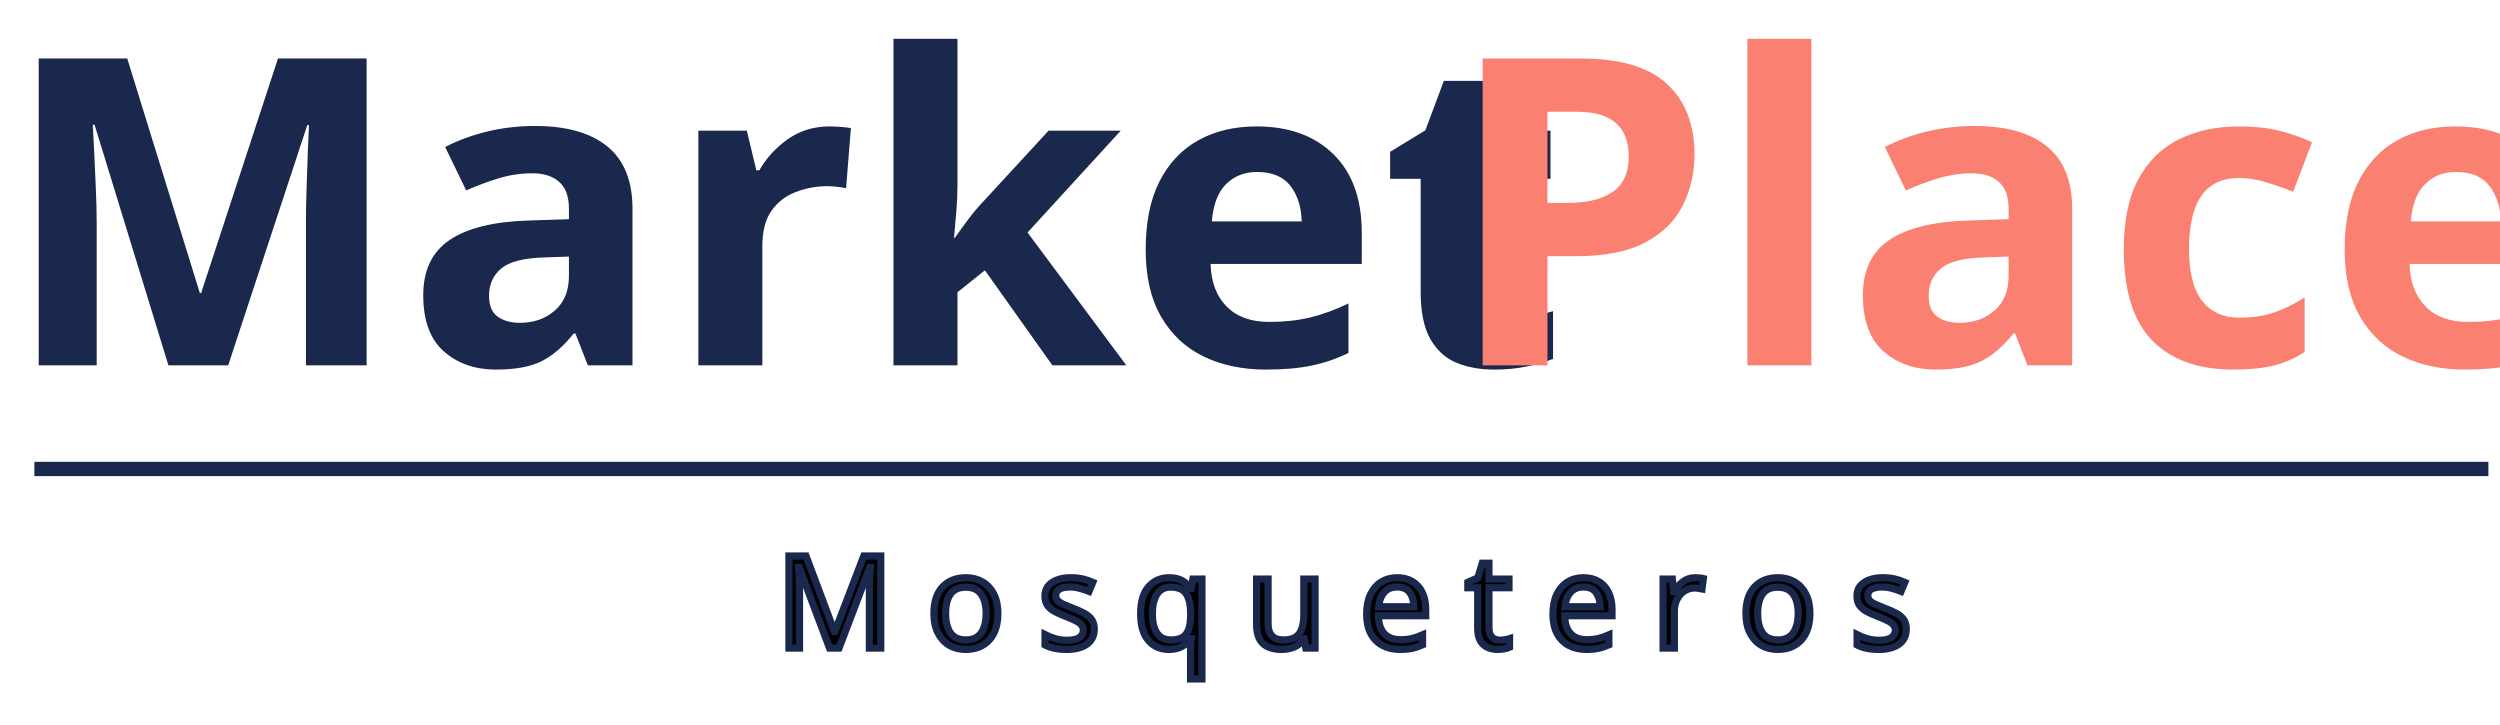
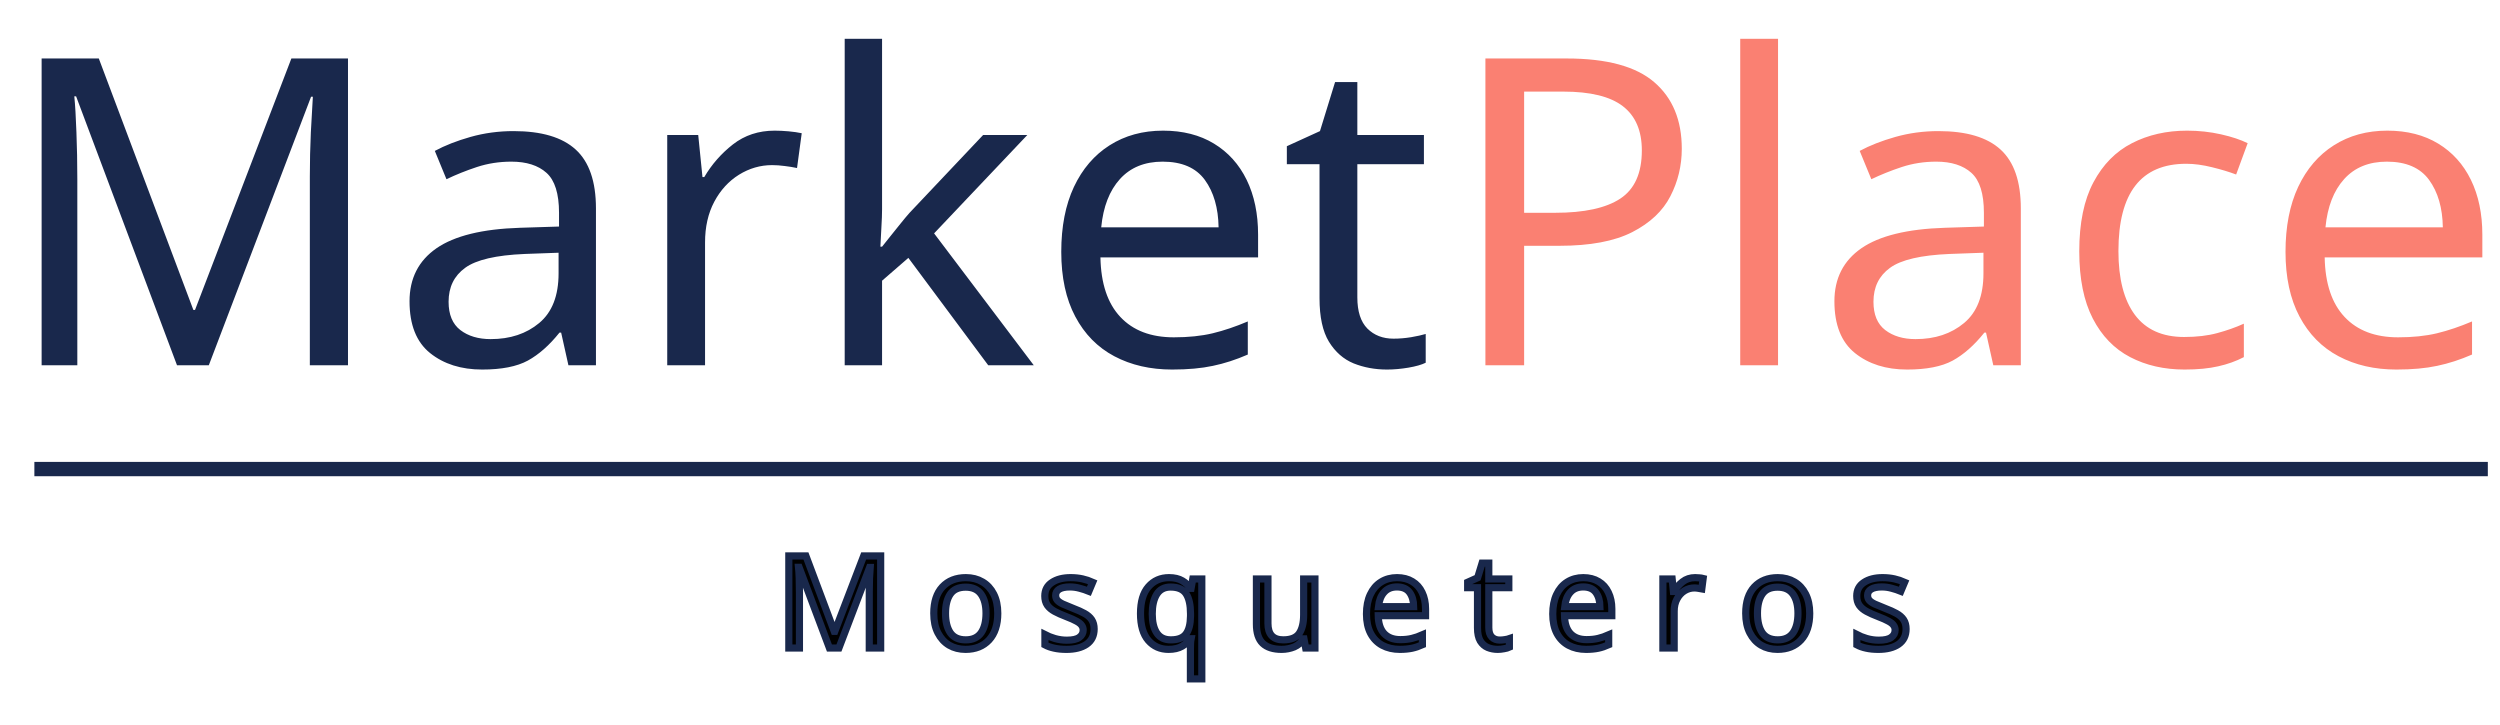
- <svg xmlns="http://www.w3.org/2000/svg" viewBox="0 0 349.06 101.15">
-   <defs>
-     <style>.cls-1,.cls-2{font-size:60px;font-family:Ebrima-Bold, Ebrima;font-weight:700;}.cls-1{fill:#19284c;}.cls-2{fill:salmon;}.cls-3{fill:#19824c;stroke-width:2px;}.cls-3,.cls-4{stroke:#19284c;stroke-miterlimit:10;}.cls-4{font-size:18px;font-family:Ebrima;}</style>
-   </defs>
-   <g id="Capa_2" data-name="Capa 2">
-     <g id="Capa_1-2" data-name="Capa 1">
-       <text class="cls-1" transform="translate(0 51.01)">Market</text>
-       <text class="cls-2" transform="translate(201.61 51.01)">Place</text>
-       <line class="cls-3" x1="4.8" y1="65.48" x2="347.44" y2="65.48" />
-       <text />
-       <text class="cls-4" transform="translate(108.4 90.49)">M o s q u e t e r o s</text>
+ <svg xmlns="http://www.w3.org/2000/svg" version="1.1" id="Capa_1" x="0px" y="0px" viewBox="0 0 349.1 101.2" style="enable-background:new 0 0 349.1 101.2;" xml:space="preserve">
+   <style type="text/css">
+ 	.st0{fill:#19284C;}
+ 	.st1{font-family:'Ebrima-Bold';}
+ 	.st2{font-size:60px;}
+ 	.st3{fill:#FA8072;}
+ 	.st4{fill:none;stroke:#19284C;stroke-width:2;stroke-miterlimit:10;}
+ 	.st5{font-family:'Ebrima';}
+ 	.st6{font-size:18px;}
+ 	.st7{fill:none;stroke:#19284C;stroke-miterlimit:10;}
+ </style>
+   <g id="Capa_2_1_">
+     <g id="Capa_1-2">
+       <text transform="matrix(1 0 0 1 0 51.01)" class="st0 st1 st2">Market</text>
+       <text transform="matrix(1 0 0 1 201.61 51.01)" class="st3 st1 st2">Place</text>
+       <line class="st4" x1="4.8" y1="65.5" x2="347.4" y2="65.5" />
+       <text transform="matrix(1 0 0 1 108.4 90.49)" class="st5 st6">M o s q u e t e r o s</text>
+       <text transform="matrix(1 0 0 1 108.4 90.49)" class="st7 st5 st6">M o s q u e t e r o s</text>
    </g>
  </g>
</svg>
